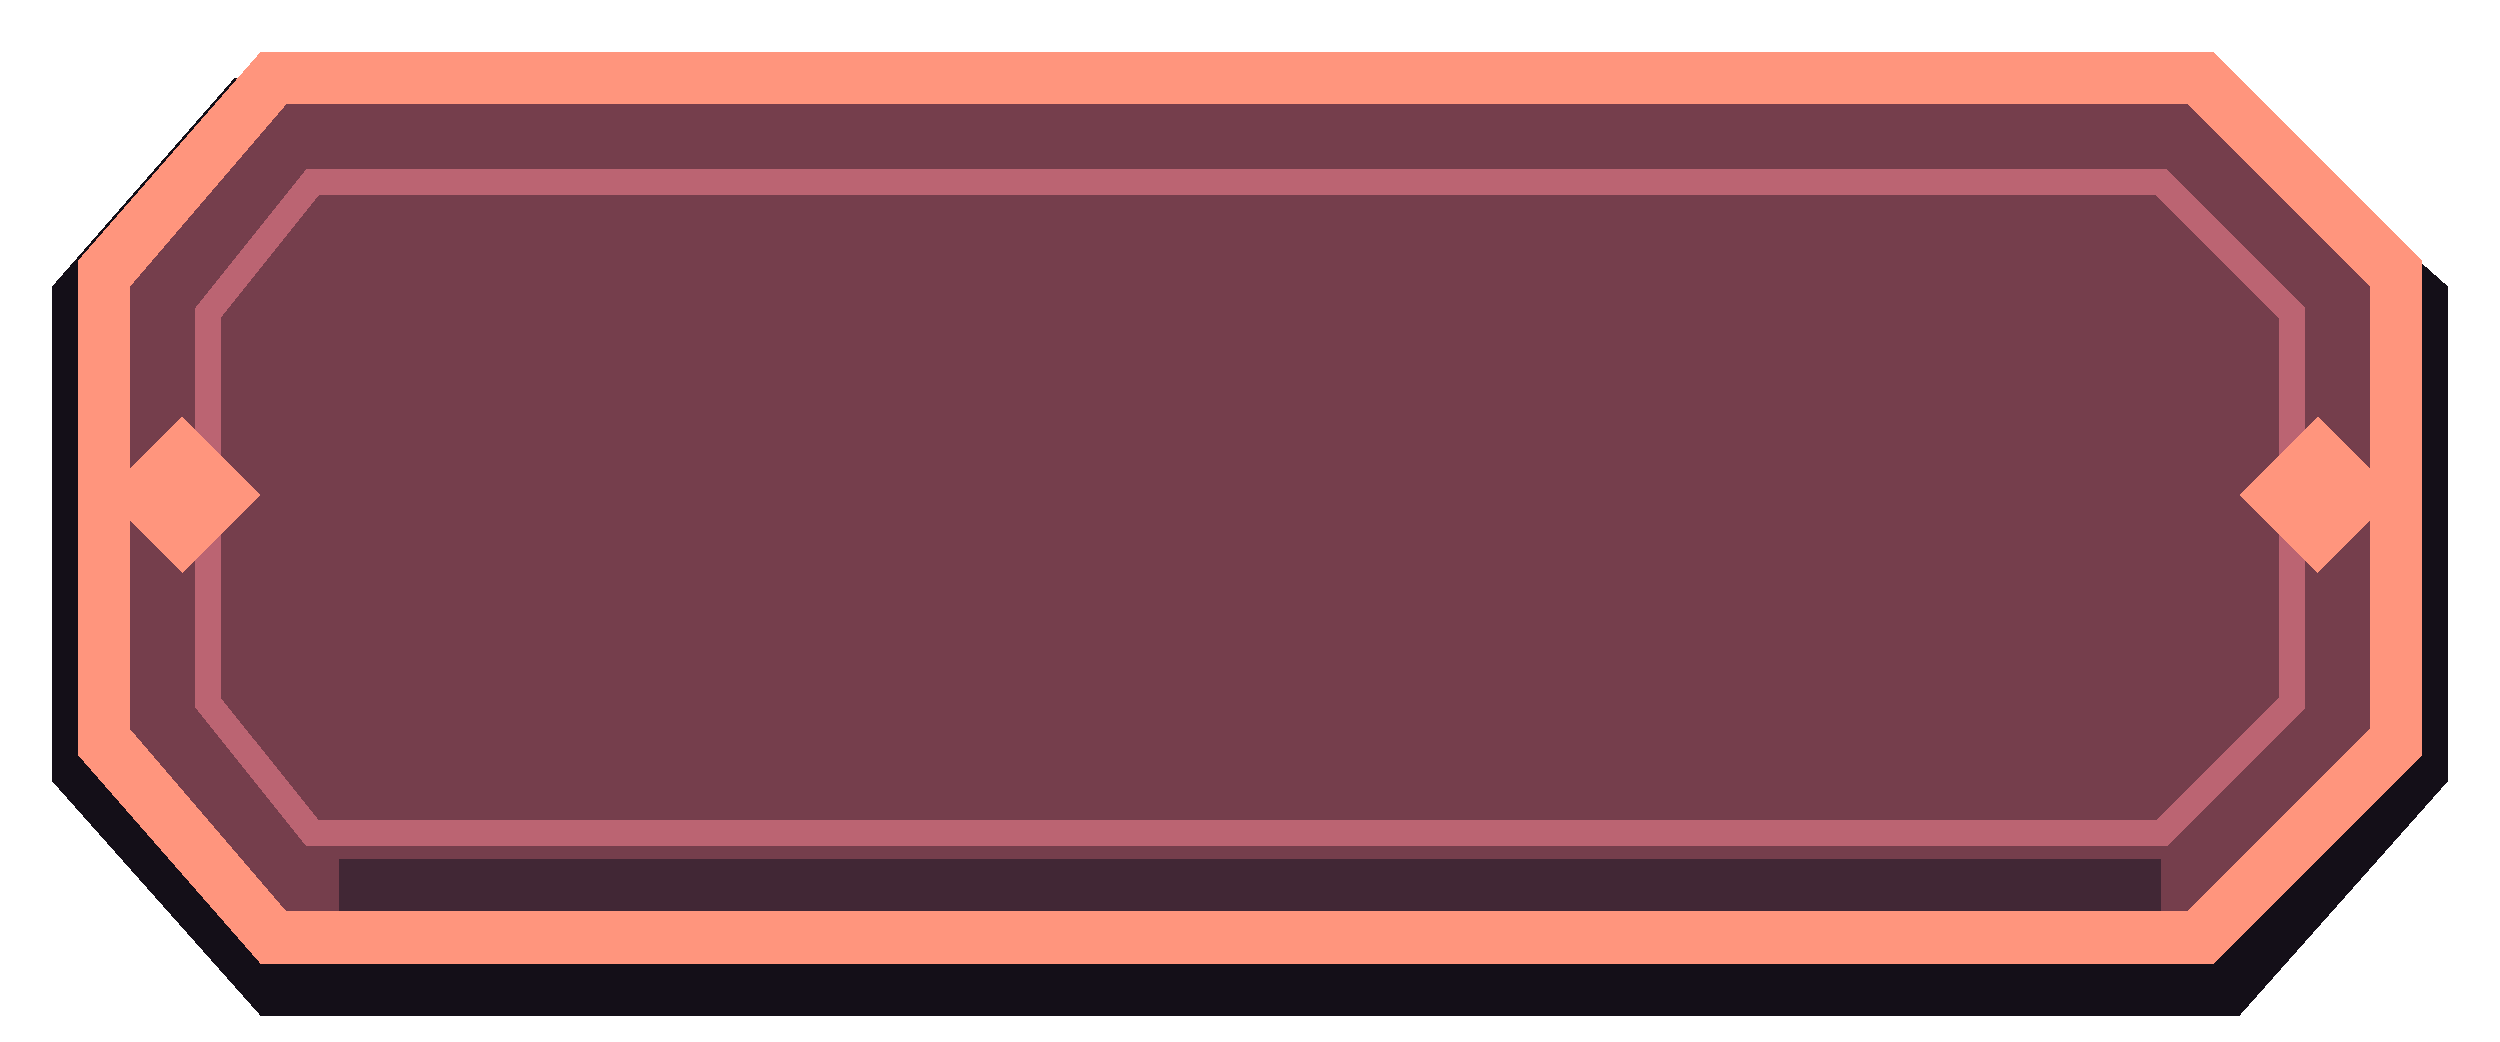
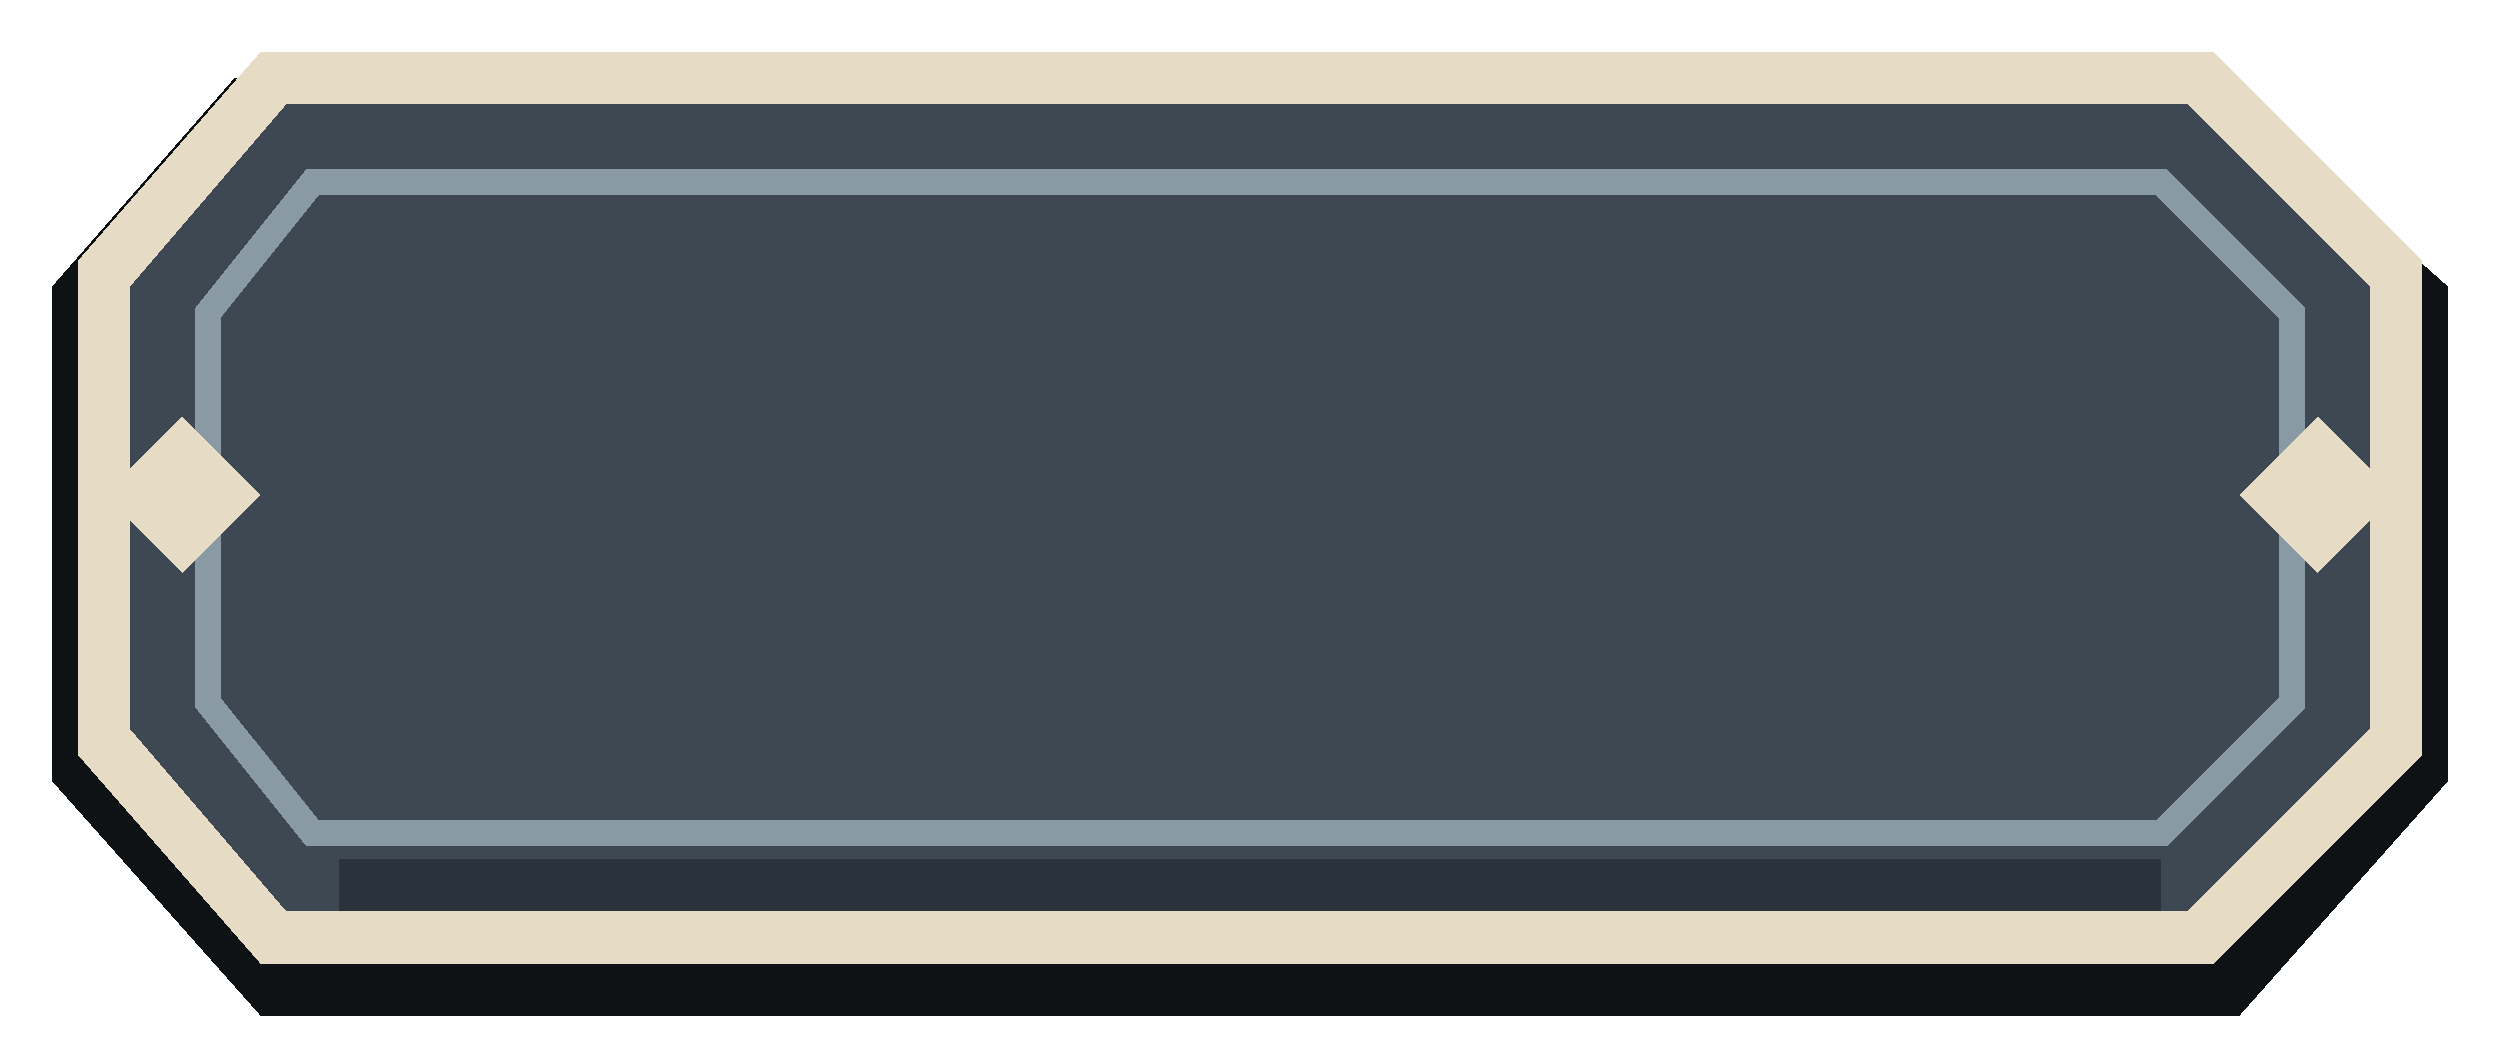
<svg xmlns="http://www.w3.org/2000/svg" width="96" height="40" viewBox="0 0 96 40" shape-rendering="crispEdges">
-   <path fill="#140f18" d="M9 3H85L94 11V30L86 39H10L2 30V11Z" />
-   <path fill="#ff957d" d="M10 2H85L93 10V29L85 37H10L3 29V10Z" />
-   <path fill="#753e4c" d="M11 4H84L91 11V28L84 35H11L5 28V11Z" />
-   <path fill="none" stroke="#bb6472" d="M12 7H83L88 12V27L83 32H12L8 27V12Z" />
-   <path fill="#412735" d="M13 33H83V35H13Z" />
-   <path fill="#ff957d" d="M4 19L7 16L10 19L7 22ZM86 19L89 16L92 19L89 22Z" />
+   <path fill="#0e1215" d="M9 3H85L94 11V30L86 39H10L2 30V11Z" />
+   <path fill="#e6dcc6" d="M10 2H85L93 10V29L85 37H10L3 29V10Z" />
+   <path fill="#3d4852" d="M11 4H84L91 11V28L84 35H11L5 28V11Z" />
+   <path fill="none" stroke="#8a9aa4" d="M12 7H83L88 12V27L83 32H12L8 27V12Z" />
+   <path fill="#2a333b" d="M13 33H83V35H13Z" />
+   <path fill="#e6dcc6" d="M4 19L7 16L10 19L7 22ZM86 19L89 16L92 19L89 22Z" />
</svg>
